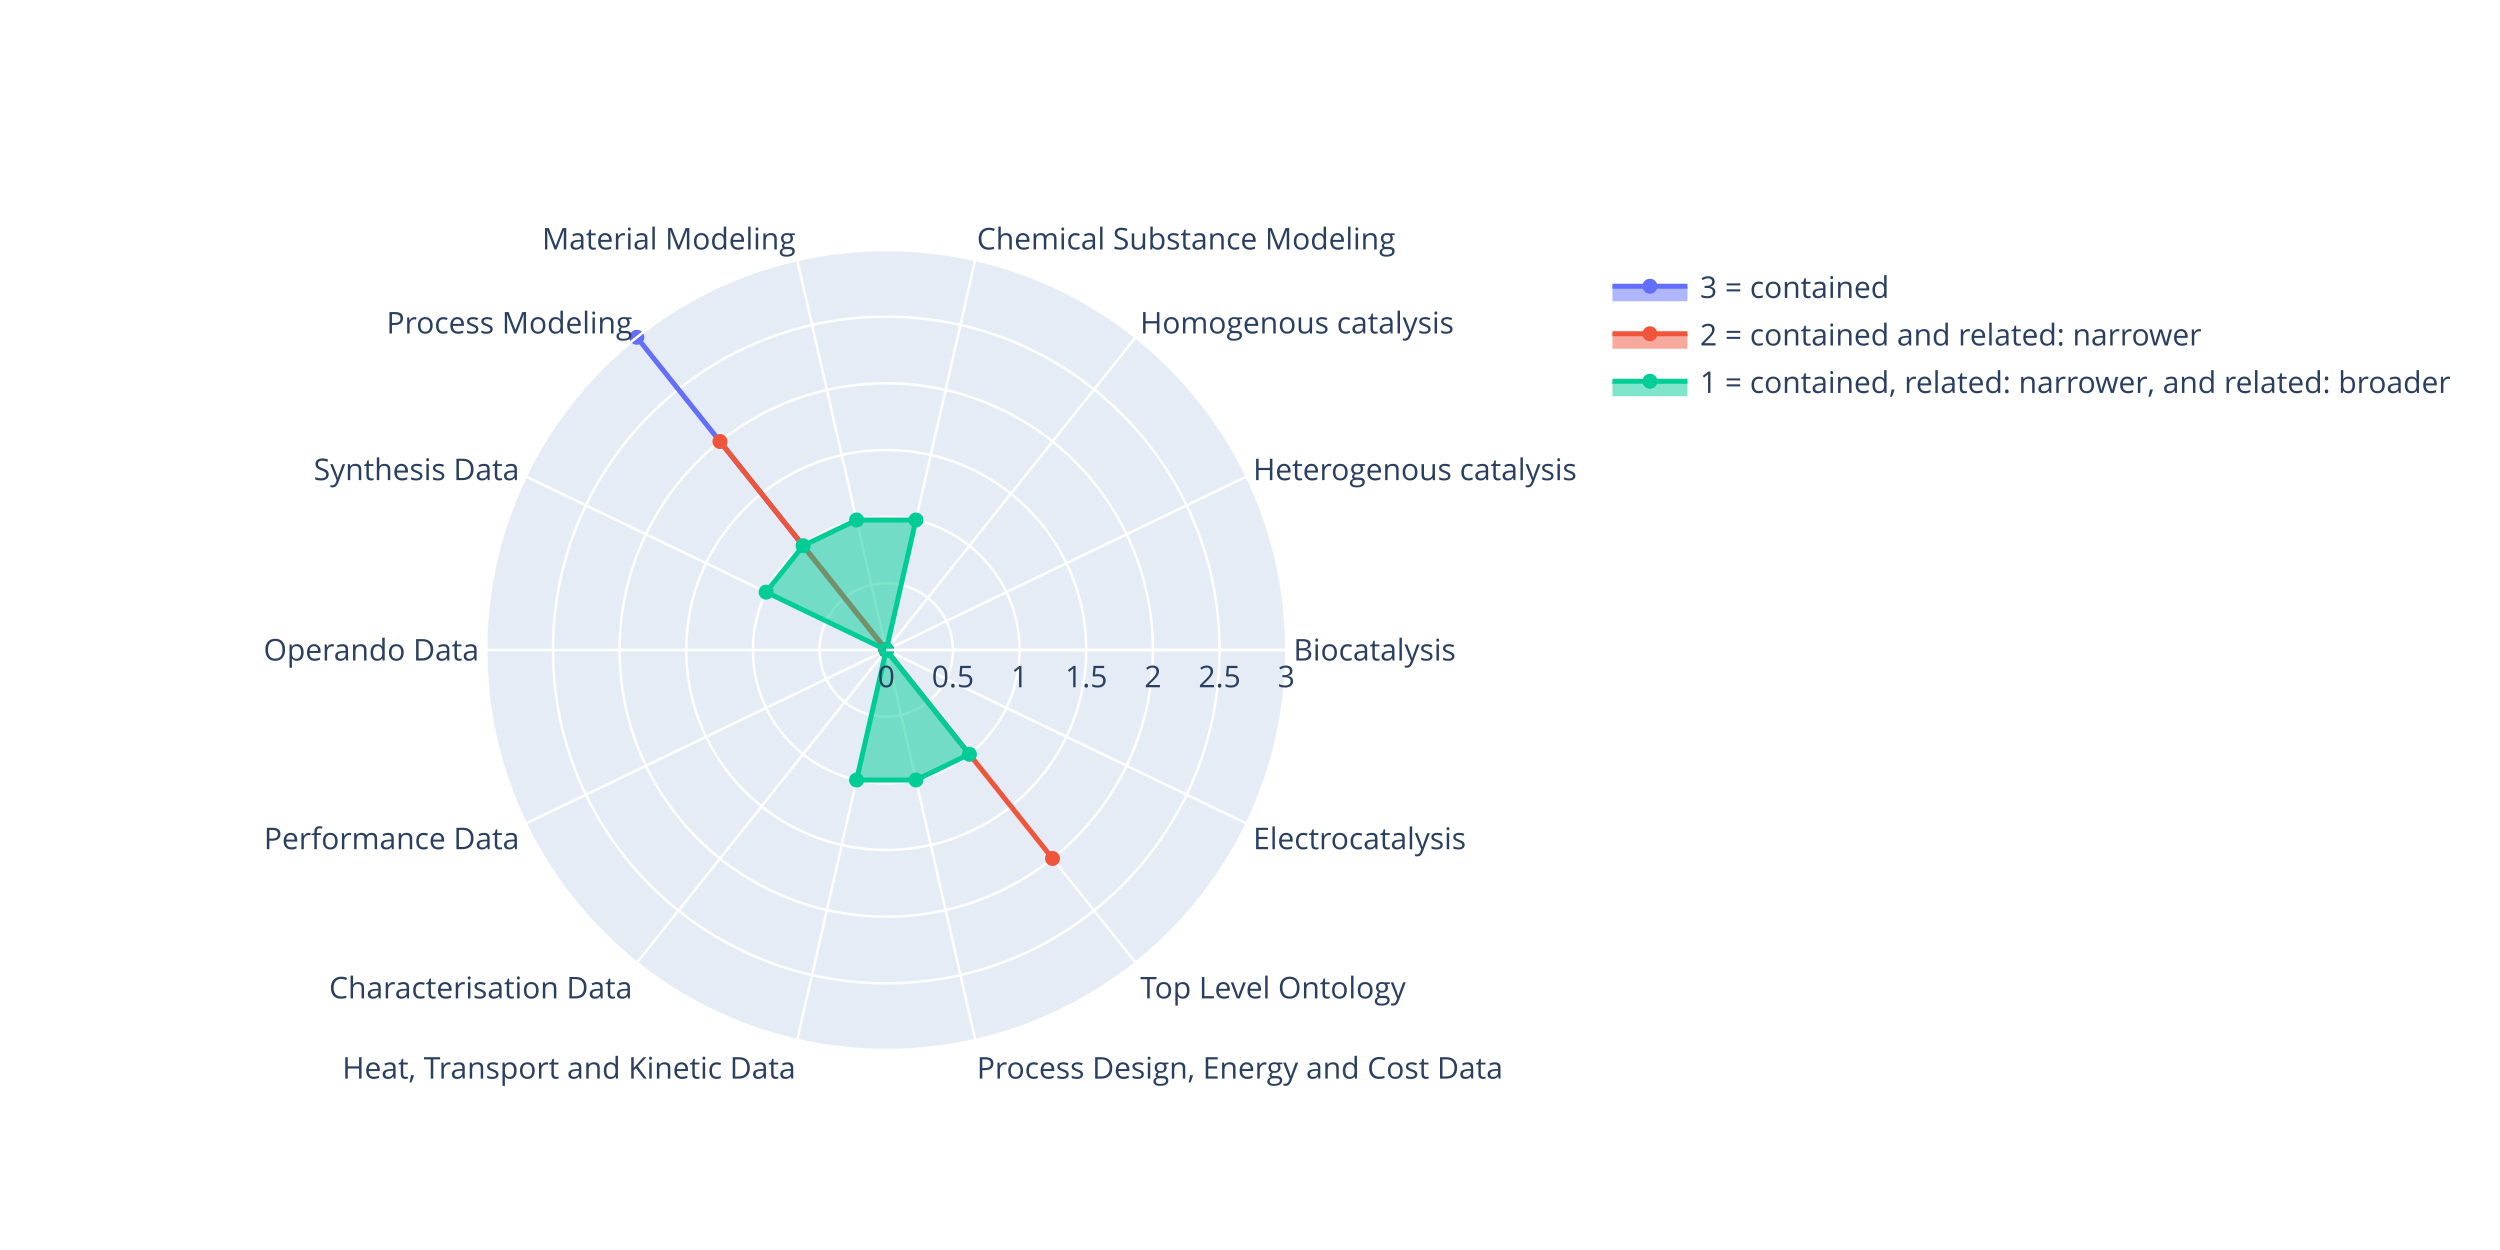
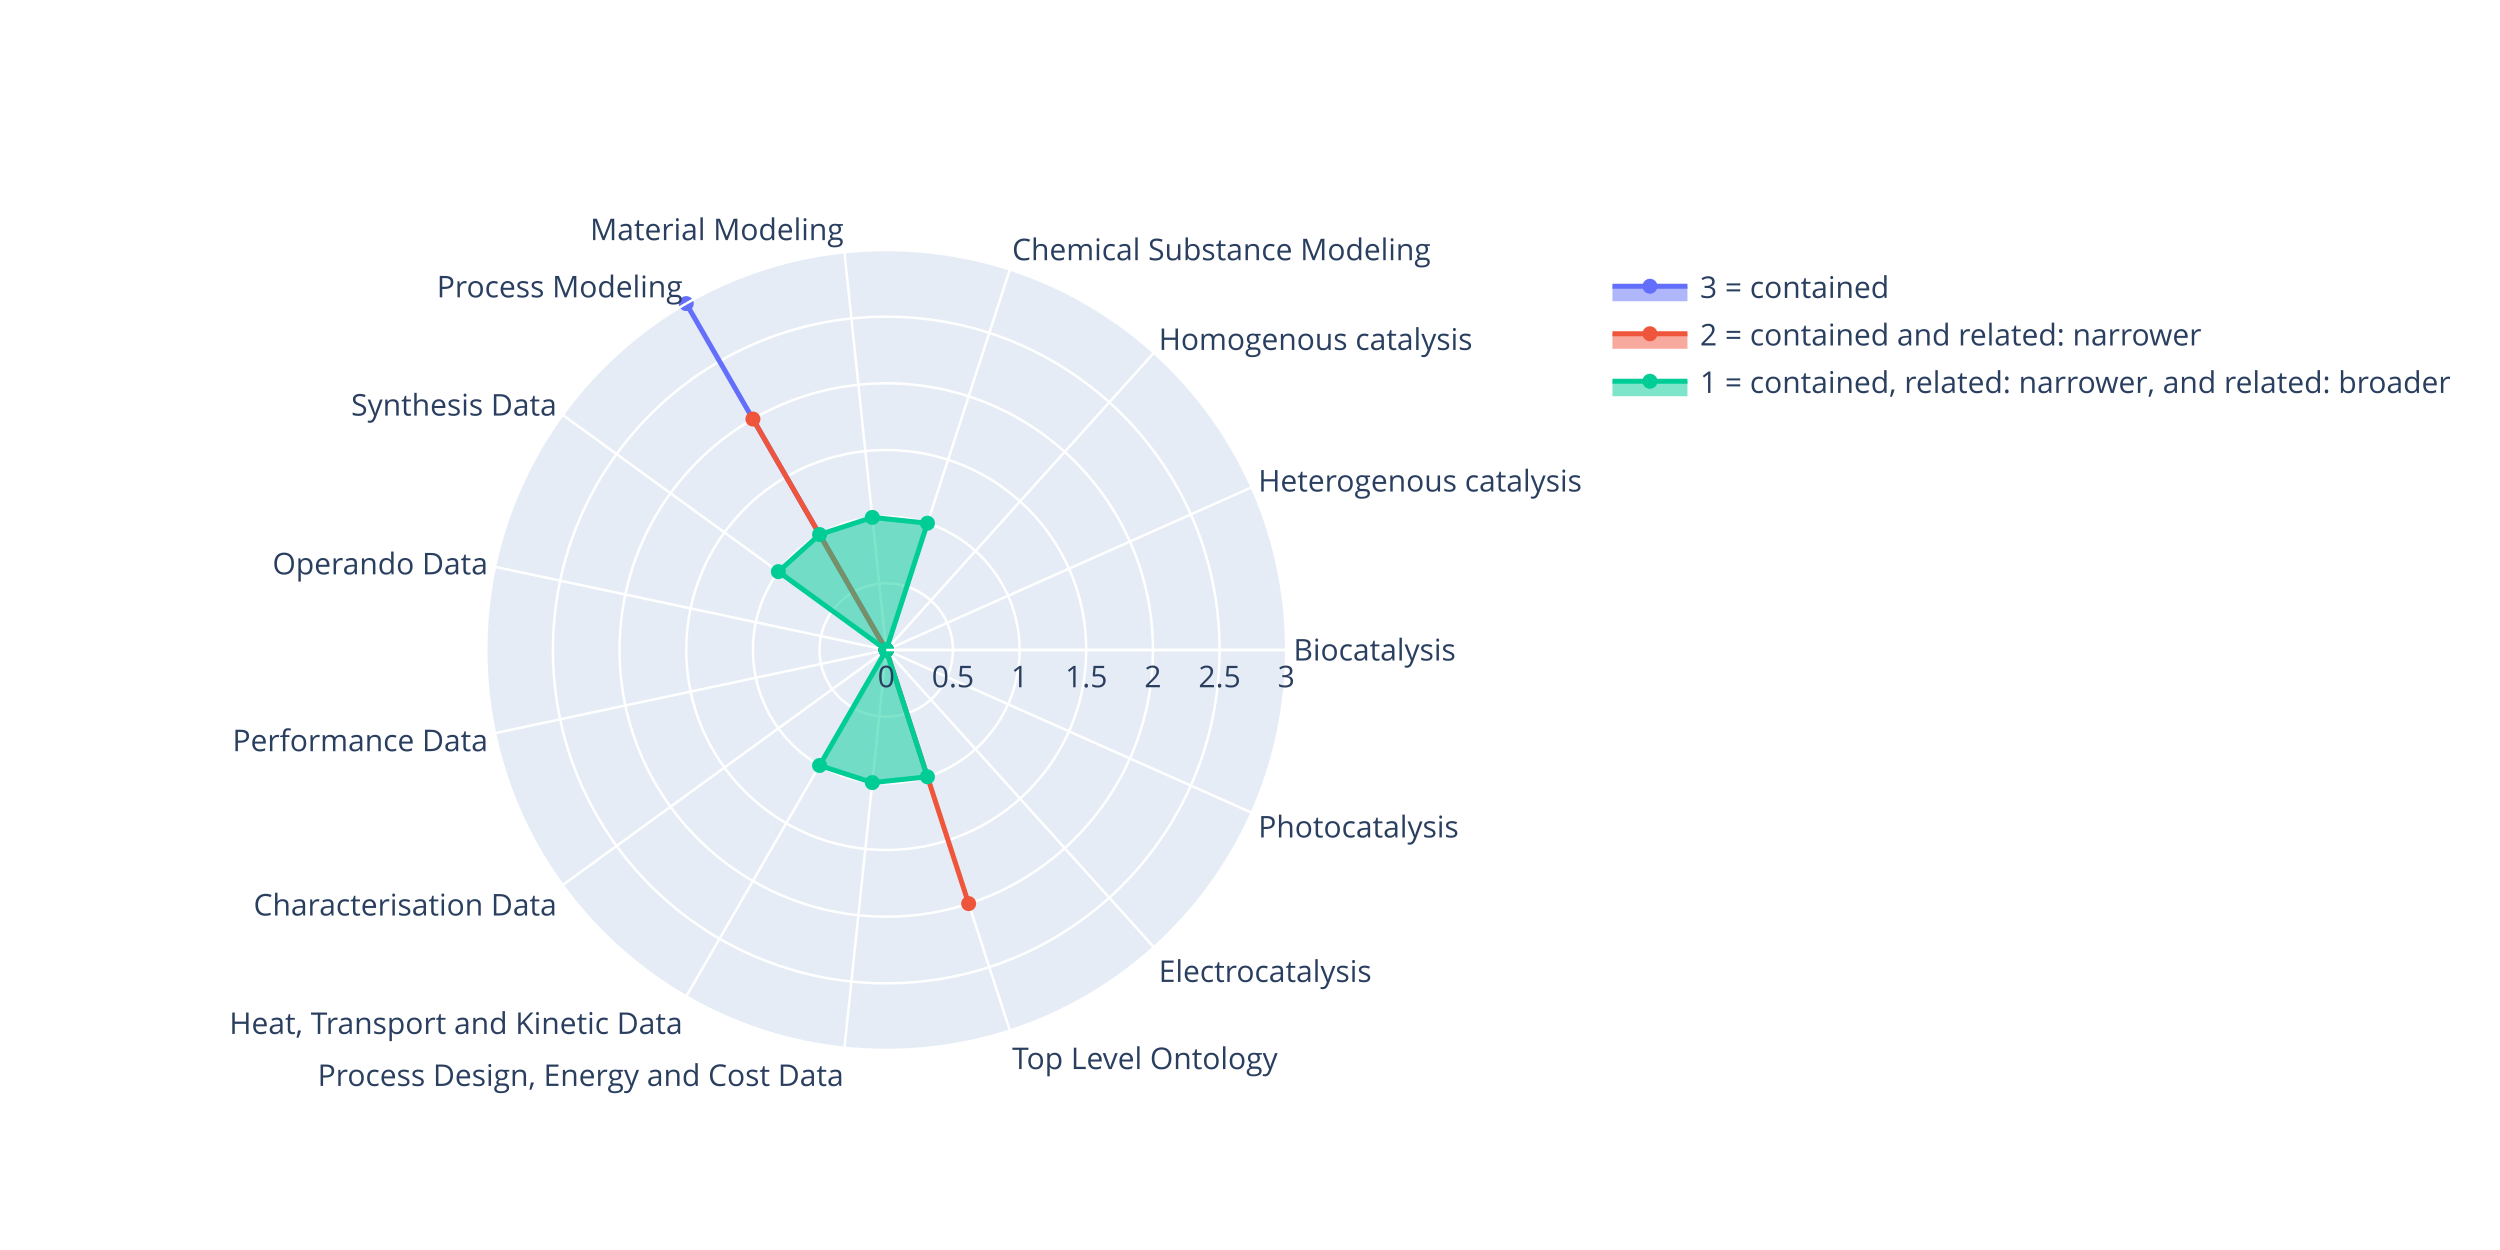
<svg xmlns="http://www.w3.org/2000/svg" class="main-svg" width="1000" height="500" style="" viewBox="0 0 1000 500">
  <rect x="0" y="0" width="1000" height="500" style="fill: rgb(255, 255, 255); fill-opacity: 1;" />
-   <defs id="defs-005665">
+   <defs id="defs-aee6b7">
    <g class="clips">
-       <clipPath id="clip005665polar-for-traces">
+       <clipPath id="clipaee6b7polar-for-traces">
        <path d="M160,0A160,160 0,1,0 -160,-1.9594348786357652e-14A160,160 0,1,0 160,3.9188697572715304e-14Z" transform="translate(160,160)" />
      </clipPath>
    </g>
    <g class="gradients" />
    <g class="patterns" />
  </defs>
  <g class="bglayer" />
  <g class="layer-below">
    <g class="imagelayer" />
    <g class="shapelayer" />
  </g>
  <g class="cartesianlayer" />
  <g class="polarlayer">
    <g class="polar">
      <g class="polarsublayer draglayer" />
      <g class="polarsublayer plotbg">
        <path d="M160,0A160,160 0,1,0 -160,-1.9594348786357652e-14A160,160 0,1,0 160,3.9188697572715304e-14Z" transform="translate(354.5,260)" style="fill: rgb(229, 236, 246); fill-opacity: 1;" />
      </g>
      <g class="polarsublayer backplot">
        <g class="maplayer" />
      </g>
      <g class="polarsublayer angular-grid" style="fill: none;">
        <path class="angularaxisgrid" d="M354.5,260L514.5,260" style="stroke: rgb(255, 255, 255); stroke-opacity: 1; stroke-width: 1px;" />
-         <path class="angularaxisgrid" d="M354.5,260L498.655,190.579" style="stroke: rgb(255, 255, 255); stroke-opacity: 1; stroke-width: 1px;" />
-         <path class="angularaxisgrid" d="M354.5,260L454.258,134.907" style="stroke: rgb(255, 255, 255); stroke-opacity: 1; stroke-width: 1px;" />
-         <path class="angularaxisgrid" d="M354.5,260L390.103,104.012" style="stroke: rgb(255, 255, 255); stroke-opacity: 1; stroke-width: 1px;" />
-         <path class="angularaxisgrid" d="M354.5,260L318.897,104.012" style="stroke: rgb(255, 255, 255); stroke-opacity: 1; stroke-width: 1px;" />
-         <path class="angularaxisgrid" d="M354.5,260L254.742,134.907" style="stroke: rgb(255, 255, 255); stroke-opacity: 1; stroke-width: 1px;" />
-         <path class="angularaxisgrid" d="M354.5,260L210.345,190.579" style="stroke: rgb(255, 255, 255); stroke-opacity: 1; stroke-width: 1px;" />
-         <path class="angularaxisgrid" d="M354.5,260L194.5,260" style="stroke: rgb(255, 255, 255); stroke-opacity: 1; stroke-width: 1px;" />
-         <path class="angularaxisgrid" d="M354.5,260L210.345,329.421" style="stroke: rgb(255, 255, 255); stroke-opacity: 1; stroke-width: 1px;" />
-         <path class="angularaxisgrid" d="M354.5,260L254.742,385.093" style="stroke: rgb(255, 255, 255); stroke-opacity: 1; stroke-width: 1px;" />
-         <path class="angularaxisgrid" d="M354.5,260L318.897,415.988" style="stroke: rgb(255, 255, 255); stroke-opacity: 1; stroke-width: 1px;" />
-         <path class="angularaxisgrid" d="M354.5,260L390.103,415.988" style="stroke: rgb(255, 255, 255); stroke-opacity: 1; stroke-width: 1px;" />
-         <path class="angularaxisgrid" d="M354.5,260L454.258,385.093" style="stroke: rgb(255, 255, 255); stroke-opacity: 1; stroke-width: 1px;" />
-         <path class="angularaxisgrid" d="M354.5,260L498.655,329.421" style="stroke: rgb(255, 255, 255); stroke-opacity: 1; stroke-width: 1px;" />
+         <path class="angularaxisgrid" d="M354.5,260L500.667,194.922" style="stroke: rgb(255, 255, 255); stroke-opacity: 1; stroke-width: 1px;" />
+         <path class="angularaxisgrid" d="M354.5,260L461.561,141.097" style="stroke: rgb(255, 255, 255); stroke-opacity: 1; stroke-width: 1px;" />
+         <path class="angularaxisgrid" d="M354.5,260L403.943,107.831" style="stroke: rgb(255, 255, 255); stroke-opacity: 1; stroke-width: 1px;" />
+         <path class="angularaxisgrid" d="M354.5,260L337.775,100.876" style="stroke: rgb(255, 255, 255); stroke-opacity: 1; stroke-width: 1px;" />
+         <path class="angularaxisgrid" d="M354.5,260L274.5,121.436" style="stroke: rgb(255, 255, 255); stroke-opacity: 1; stroke-width: 1px;" />
+         <path class="angularaxisgrid" d="M354.5,260L225.057,165.954" style="stroke: rgb(255, 255, 255); stroke-opacity: 1; stroke-width: 1px;" />
+         <path class="angularaxisgrid" d="M354.5,260L197.996,226.734" style="stroke: rgb(255, 255, 255); stroke-opacity: 1; stroke-width: 1px;" />
+         <path class="angularaxisgrid" d="M354.5,260L197.996,293.266" style="stroke: rgb(255, 255, 255); stroke-opacity: 1; stroke-width: 1px;" />
+         <path class="angularaxisgrid" d="M354.5,260L225.057,354.046" style="stroke: rgb(255, 255, 255); stroke-opacity: 1; stroke-width: 1px;" />
+         <path class="angularaxisgrid" d="M354.5,260L274.5,398.564" style="stroke: rgb(255, 255, 255); stroke-opacity: 1; stroke-width: 1px;" />
+         <path class="angularaxisgrid" d="M354.5,260L337.775,419.124" style="stroke: rgb(255, 255, 255); stroke-opacity: 1; stroke-width: 1px;" />
+         <path class="angularaxisgrid" d="M354.5,260L403.943,412.169" style="stroke: rgb(255, 255, 255); stroke-opacity: 1; stroke-width: 1px;" />
+         <path class="angularaxisgrid" d="M354.5,260L461.561,378.903" style="stroke: rgb(255, 255, 255); stroke-opacity: 1; stroke-width: 1px;" />
+         <path class="angularaxisgrid" d="M354.5,260L500.667,325.078" style="stroke: rgb(255, 255, 255); stroke-opacity: 1; stroke-width: 1px;" />
      </g>
      <g class="polarsublayer radial-grid" transform="translate(354.5,260)" style="fill: none;">
        <path class="xgrid" d="M26.67,0A26.67,26.67 0,1,0 -26.67,-3.2661330133259913e-15A26.67,26.67 0,1,0 26.67,6.532266026651983e-15Z" style="stroke: rgb(255, 255, 255); stroke-opacity: 1; stroke-width: 1px;" />
        <path class="xgrid" d="M53.33,0A53.33,53.33 0,1,0 -53.33,-6.531041379852834e-15A53.33,53.33 0,1,0 53.33,1.3062082759705669e-14Z" style="stroke: rgb(255, 255, 255); stroke-opacity: 1; stroke-width: 1px;" />
        <path class="xgrid" d="M80,0A80,80 0,1,0 -80,-9.797174393178826e-15A80,80 0,1,0 80,1.9594348786357652e-14Z" style="stroke: rgb(255, 255, 255); stroke-opacity: 1; stroke-width: 1px;" />
        <path class="xgrid" d="M106.67,0A106.67,106.67 0,1,0 -106.67,-1.3063307406504817e-14A106.67,106.67 0,1,0 106.67,2.6126614813009634e-14Z" style="stroke: rgb(255, 255, 255); stroke-opacity: 1; stroke-width: 1px;" />
        <path class="xgrid" d="M133.33,0A133.33,133.33 0,1,0 -133.33,-1.632821577303166e-14A133.33,133.33 0,1,0 133.33,3.265643154606332e-14Z" style="stroke: rgb(255, 255, 255); stroke-opacity: 1; stroke-width: 1px;" />
      </g>
      <g class="polarsublayer frontplot" transform="translate(194.5,100)">
        <g class="barlayer" />
        <g class="scatterlayer">
-           <g class="trace scatter tracebf5d4d" style="stroke-miterlimit: 2; opacity: 1;">
-             <g class="fills" clip-path="url(#clip005665polar-for-traces)">
+           <g class="trace scatter trace3684a4" style="stroke-miterlimit: 2; opacity: 1;">
+             <g class="fills" clip-path="url(#clipaee6b7polar-for-traces)">
              <g>
-                 <path class="js-fill" d="M160,160L160,160L160,160L160,160L160,160L60.24,34.91L160,160L160,160L160,160L160,160L160,160L160,160L160,160L160,160L160,160Z" style="fill: rgb(99, 110, 250); fill-opacity: 0.5; stroke-width: 0;" />
+                 <path class="js-fill" d="M160,160L160,160L160,160L160,160L160,160L80,21.44L160,160L160,160L160,160L160,160L160,160L160,160L160,160L160,160L160,160L160,160Z" style="fill: rgb(99, 110, 250); fill-opacity: 0.5; stroke-width: 0;" />
              </g>
            </g>
            <g class="errorbars" />
            <g class="lines">
-               <path class="js-line" d="M160,160L160,160L160,160L160,160L160,160L60.24,34.91L160,160L160,160L160,160L160,160L160,160L160,160L160,160L160,160L160,160" clip-path="url(#clip005665polar-for-traces)" style="vector-effect: non-scaling-stroke; fill: none; stroke: rgb(99, 110, 250); stroke-opacity: 1; stroke-width: 2px; opacity: 1;" />
+               <path class="js-line" d="M160,160L160,160L160,160L160,160L160,160L80,21.44L160,160L160,160L160,160L160,160L160,160L160,160L160,160L160,160L160,160L160,160" clip-path="url(#clipaee6b7polar-for-traces)" style="vector-effect: non-scaling-stroke; fill: none; stroke: rgb(99, 110, 250); stroke-opacity: 1; stroke-width: 2px; opacity: 1;" />
            </g>
            <g class="points">
              <path class="point" transform="translate(160,160)" d="M3,0A3,3 0 1,1 0,-3A3,3 0 0,1 3,0Z" style="opacity: 1; stroke-width: 0px; fill: rgb(99, 110, 250); fill-opacity: 1;" />
              <path class="point" transform="translate(160,160)" d="M3,0A3,3 0 1,1 0,-3A3,3 0 0,1 3,0Z" style="opacity: 1; stroke-width: 0px; fill: rgb(99, 110, 250); fill-opacity: 1;" />
              <path class="point" transform="translate(160,160)" d="M3,0A3,3 0 1,1 0,-3A3,3 0 0,1 3,0Z" style="opacity: 1; stroke-width: 0px; fill: rgb(99, 110, 250); fill-opacity: 1;" />
              <path class="point" transform="translate(160,160)" d="M3,0A3,3 0 1,1 0,-3A3,3 0 0,1 3,0Z" style="opacity: 1; stroke-width: 0px; fill: rgb(99, 110, 250); fill-opacity: 1;" />
              <path class="point" transform="translate(160,160)" d="M3,0A3,3 0 1,1 0,-3A3,3 0 0,1 3,0Z" style="opacity: 1; stroke-width: 0px; fill: rgb(99, 110, 250); fill-opacity: 1;" />
-               <path class="point" transform="translate(60.24,34.91)" d="M3,0A3,3 0 1,1 0,-3A3,3 0 0,1 3,0Z" style="opacity: 1; stroke-width: 0px; fill: rgb(99, 110, 250); fill-opacity: 1;" />
+               <path class="point" transform="translate(80,21.44)" d="M3,0A3,3 0 1,1 0,-3A3,3 0 0,1 3,0Z" style="opacity: 1; stroke-width: 0px; fill: rgb(99, 110, 250); fill-opacity: 1;" />
+               <path class="point" transform="translate(160,160)" d="M3,0A3,3 0 1,1 0,-3A3,3 0 0,1 3,0Z" style="opacity: 1; stroke-width: 0px; fill: rgb(99, 110, 250); fill-opacity: 1;" />
              <path class="point" transform="translate(160,160)" d="M3,0A3,3 0 1,1 0,-3A3,3 0 0,1 3,0Z" style="opacity: 1; stroke-width: 0px; fill: rgb(99, 110, 250); fill-opacity: 1;" />
              <path class="point" transform="translate(160,160)" d="M3,0A3,3 0 1,1 0,-3A3,3 0 0,1 3,0Z" style="opacity: 1; stroke-width: 0px; fill: rgb(99, 110, 250); fill-opacity: 1;" />
              <path class="point" transform="translate(160,160)" d="M3,0A3,3 0 1,1 0,-3A3,3 0 0,1 3,0Z" style="opacity: 1; stroke-width: 0px; fill: rgb(99, 110, 250); fill-opacity: 1;" />
              <path class="point" transform="translate(160,160)" d="M3,0A3,3 0 1,1 0,-3A3,3 0 0,1 3,0Z" style="opacity: 1; stroke-width: 0px; fill: rgb(99, 110, 250); fill-opacity: 1;" />
              <path class="point" transform="translate(160,160)" d="M3,0A3,3 0 1,1 0,-3A3,3 0 0,1 3,0Z" style="opacity: 1; stroke-width: 0px; fill: rgb(99, 110, 250); fill-opacity: 1;" />
              <path class="point" transform="translate(160,160)" d="M3,0A3,3 0 1,1 0,-3A3,3 0 0,1 3,0Z" style="opacity: 1; stroke-width: 0px; fill: rgb(99, 110, 250); fill-opacity: 1;" />
              <path class="point" transform="translate(160,160)" d="M3,0A3,3 0 1,1 0,-3A3,3 0 0,1 3,0Z" style="opacity: 1; stroke-width: 0px; fill: rgb(99, 110, 250); fill-opacity: 1;" />
              <path class="point" transform="translate(160,160)" d="M3,0A3,3 0 1,1 0,-3A3,3 0 0,1 3,0Z" style="opacity: 1; stroke-width: 0px; fill: rgb(99, 110, 250); fill-opacity: 1;" />
              <path class="point" transform="translate(160,160)" d="M3,0A3,3 0 1,1 0,-3A3,3 0 0,1 3,0Z" style="opacity: 1; stroke-width: 0px; fill: rgb(99, 110, 250); fill-opacity: 1;" />
            </g>
            <g class="text" />
          </g>
-           <g class="trace scatter tracec1953b" style="stroke-miterlimit: 2; opacity: 1;">
-             <g class="fills" clip-path="url(#clip005665polar-for-traces)">
+           <g class="trace scatter trace90fa2a" style="stroke-miterlimit: 2; opacity: 1;">
+             <g class="fills" clip-path="url(#clipaee6b7polar-for-traces)">
              <g>
-                 <path class="js-fill" d="M160,160L160,160L160,160L160,160L160,160L93.49,76.6L160,160L160,160L160,160L160,160L160,160L160,160L226.51,243.4L160,160L160,160Z" style="fill: rgb(239, 85, 59); fill-opacity: 0.5; stroke-width: 0;" />
+                 <path class="js-fill" d="M160,160L160,160L160,160L160,160L160,160L106.67,67.62L160,160L160,160L160,160L160,160L160,160L160,160L192.96,261.45L160,160L160,160L160,160Z" style="fill: rgb(239, 85, 59); fill-opacity: 0.5; stroke-width: 0;" />
              </g>
            </g>
            <g class="errorbars" />
            <g class="lines">
-               <path class="js-line" d="M160,160L160,160L160,160L160,160L160,160L93.49,76.6L160,160L160,160L160,160L160,160L160,160L160,160L226.51,243.4L160,160L160,160" clip-path="url(#clip005665polar-for-traces)" style="vector-effect: non-scaling-stroke; fill: none; stroke: rgb(239, 85, 59); stroke-opacity: 1; stroke-width: 2px; opacity: 1;" />
+               <path class="js-line" d="M160,160L160,160L160,160L160,160L160,160L106.67,67.62L160,160L160,160L160,160L160,160L160,160L160,160L192.96,261.45L160,160L160,160L160,160" clip-path="url(#clipaee6b7polar-for-traces)" style="vector-effect: non-scaling-stroke; fill: none; stroke: rgb(239, 85, 59); stroke-opacity: 1; stroke-width: 2px; opacity: 1;" />
            </g>
            <g class="points">
              <path class="point" transform="translate(160,160)" d="M3,0A3,3 0 1,1 0,-3A3,3 0 0,1 3,0Z" style="opacity: 1; stroke-width: 0px; fill: rgb(239, 85, 59); fill-opacity: 1;" />
              <path class="point" transform="translate(160,160)" d="M3,0A3,3 0 1,1 0,-3A3,3 0 0,1 3,0Z" style="opacity: 1; stroke-width: 0px; fill: rgb(239, 85, 59); fill-opacity: 1;" />
              <path class="point" transform="translate(160,160)" d="M3,0A3,3 0 1,1 0,-3A3,3 0 0,1 3,0Z" style="opacity: 1; stroke-width: 0px; fill: rgb(239, 85, 59); fill-opacity: 1;" />
              <path class="point" transform="translate(160,160)" d="M3,0A3,3 0 1,1 0,-3A3,3 0 0,1 3,0Z" style="opacity: 1; stroke-width: 0px; fill: rgb(239, 85, 59); fill-opacity: 1;" />
              <path class="point" transform="translate(160,160)" d="M3,0A3,3 0 1,1 0,-3A3,3 0 0,1 3,0Z" style="opacity: 1; stroke-width: 0px; fill: rgb(239, 85, 59); fill-opacity: 1;" />
-               <path class="point" transform="translate(93.49,76.6)" d="M3,0A3,3 0 1,1 0,-3A3,3 0 0,1 3,0Z" style="opacity: 1; stroke-width: 0px; fill: rgb(239, 85, 59); fill-opacity: 1;" />
-               <path class="point" transform="translate(160,160)" d="M3,0A3,3 0 1,1 0,-3A3,3 0 0,1 3,0Z" style="opacity: 1; stroke-width: 0px; fill: rgb(239, 85, 59); fill-opacity: 1;" />
-               <path class="point" transform="translate(160,160)" d="M3,0A3,3 0 1,1 0,-3A3,3 0 0,1 3,0Z" style="opacity: 1; stroke-width: 0px; fill: rgb(239, 85, 59); fill-opacity: 1;" />
-               <path class="point" transform="translate(160,160)" d="M3,0A3,3 0 1,1 0,-3A3,3 0 0,1 3,0Z" style="opacity: 1; stroke-width: 0px; fill: rgb(239, 85, 59); fill-opacity: 1;" />
-               <path class="point" transform="translate(160,160)" d="M3,0A3,3 0 1,1 0,-3A3,3 0 0,1 3,0Z" style="opacity: 1; stroke-width: 0px; fill: rgb(239, 85, 59); fill-opacity: 1;" />
-               <path class="point" transform="translate(160,160)" d="M3,0A3,3 0 1,1 0,-3A3,3 0 0,1 3,0Z" style="opacity: 1; stroke-width: 0px; fill: rgb(239, 85, 59); fill-opacity: 1;" />
-               <path class="point" transform="translate(160,160)" d="M3,0A3,3 0 1,1 0,-3A3,3 0 0,1 3,0Z" style="opacity: 1; stroke-width: 0px; fill: rgb(239, 85, 59); fill-opacity: 1;" />
-               <path class="point" transform="translate(226.51,243.4)" d="M3,0A3,3 0 1,1 0,-3A3,3 0 0,1 3,0Z" style="opacity: 1; stroke-width: 0px; fill: rgb(239, 85, 59); fill-opacity: 1;" />
+               <path class="point" transform="translate(106.67,67.62)" d="M3,0A3,3 0 1,1 0,-3A3,3 0 0,1 3,0Z" style="opacity: 1; stroke-width: 0px; fill: rgb(239, 85, 59); fill-opacity: 1;" />
+               <path class="point" transform="translate(160,160)" d="M3,0A3,3 0 1,1 0,-3A3,3 0 0,1 3,0Z" style="opacity: 1; stroke-width: 0px; fill: rgb(239, 85, 59); fill-opacity: 1;" />
+               <path class="point" transform="translate(160,160)" d="M3,0A3,3 0 1,1 0,-3A3,3 0 0,1 3,0Z" style="opacity: 1; stroke-width: 0px; fill: rgb(239, 85, 59); fill-opacity: 1;" />
+               <path class="point" transform="translate(160,160)" d="M3,0A3,3 0 1,1 0,-3A3,3 0 0,1 3,0Z" style="opacity: 1; stroke-width: 0px; fill: rgb(239, 85, 59); fill-opacity: 1;" />
+               <path class="point" transform="translate(160,160)" d="M3,0A3,3 0 1,1 0,-3A3,3 0 0,1 3,0Z" style="opacity: 1; stroke-width: 0px; fill: rgb(239, 85, 59); fill-opacity: 1;" />
+               <path class="point" transform="translate(160,160)" d="M3,0A3,3 0 1,1 0,-3A3,3 0 0,1 3,0Z" style="opacity: 1; stroke-width: 0px; fill: rgb(239, 85, 59); fill-opacity: 1;" />
+               <path class="point" transform="translate(160,160)" d="M3,0A3,3 0 1,1 0,-3A3,3 0 0,1 3,0Z" style="opacity: 1; stroke-width: 0px; fill: rgb(239, 85, 59); fill-opacity: 1;" />
+               <path class="point" transform="translate(192.96,261.45)" d="M3,0A3,3 0 1,1 0,-3A3,3 0 0,1 3,0Z" style="opacity: 1; stroke-width: 0px; fill: rgb(239, 85, 59); fill-opacity: 1;" />
+               <path class="point" transform="translate(160,160)" d="M3,0A3,3 0 1,1 0,-3A3,3 0 0,1 3,0Z" style="opacity: 1; stroke-width: 0px; fill: rgb(239, 85, 59); fill-opacity: 1;" />
              <path class="point" transform="translate(160,160)" d="M3,0A3,3 0 1,1 0,-3A3,3 0 0,1 3,0Z" style="opacity: 1; stroke-width: 0px; fill: rgb(239, 85, 59); fill-opacity: 1;" />
              <path class="point" transform="translate(160,160)" d="M3,0A3,3 0 1,1 0,-3A3,3 0 0,1 3,0Z" style="opacity: 1; stroke-width: 0px; fill: rgb(239, 85, 59); fill-opacity: 1;" />
            </g>
            <g class="text" />
          </g>
-           <g class="trace scatter trace5071e9" style="stroke-miterlimit: 2; opacity: 1;">
-             <g class="fills" clip-path="url(#clip005665polar-for-traces)">
+           <g class="trace scatter trace3e39fa" style="stroke-miterlimit: 2; opacity: 1;">
+             <g class="fills" clip-path="url(#clipaee6b7polar-for-traces)">
              <g>
-                 <path class="js-fill" d="M160,160L160,160L160,160L171.87,108L148.13,108L126.75,118.3L111.95,136.86L160,160L160,160L160,160L148.13,212L171.87,212L193.25,201.7L160,160L160,160Z" style="fill: rgb(0, 204, 150); fill-opacity: 0.5; stroke-width: 0;" />
+                 <path class="js-fill" d="M160,160L160,160L160,160L176.48,109.28L154.43,106.96L133.33,113.81L116.85,128.65L160,160L160,160L160,160L133.33,206.19L154.43,213.04L176.48,210.72L160,160L160,160L160,160Z" style="fill: rgb(0, 204, 150); fill-opacity: 0.5; stroke-width: 0;" />
              </g>
            </g>
            <g class="errorbars" />
            <g class="lines">
-               <path class="js-line" d="M160,160L160,160L160,160L171.87,108L148.13,108L126.75,118.3L111.95,136.86L160,160L160,160L160,160L148.13,212L171.87,212L193.25,201.7L160,160L160,160" clip-path="url(#clip005665polar-for-traces)" style="vector-effect: non-scaling-stroke; fill: none; stroke: rgb(0, 204, 150); stroke-opacity: 1; stroke-width: 2px; opacity: 1;" />
+               <path class="js-line" d="M160,160L160,160L160,160L176.48,109.28L154.43,106.96L133.33,113.81L116.85,128.65L160,160L160,160L160,160L133.33,206.19L154.43,213.04L176.48,210.72L160,160L160,160L160,160" clip-path="url(#clipaee6b7polar-for-traces)" style="vector-effect: non-scaling-stroke; fill: none; stroke: rgb(0, 204, 150); stroke-opacity: 1; stroke-width: 2px; opacity: 1;" />
            </g>
            <g class="points">
              <path class="point" transform="translate(160,160)" d="M3,0A3,3 0 1,1 0,-3A3,3 0 0,1 3,0Z" style="opacity: 1; stroke-width: 0px; fill: rgb(0, 204, 150); fill-opacity: 1;" />
              <path class="point" transform="translate(160,160)" d="M3,0A3,3 0 1,1 0,-3A3,3 0 0,1 3,0Z" style="opacity: 1; stroke-width: 0px; fill: rgb(0, 204, 150); fill-opacity: 1;" />
              <path class="point" transform="translate(160,160)" d="M3,0A3,3 0 1,1 0,-3A3,3 0 0,1 3,0Z" style="opacity: 1; stroke-width: 0px; fill: rgb(0, 204, 150); fill-opacity: 1;" />
-               <path class="point" transform="translate(171.87,108)" d="M3,0A3,3 0 1,1 0,-3A3,3 0 0,1 3,0Z" style="opacity: 1; stroke-width: 0px; fill: rgb(0, 204, 150); fill-opacity: 1;" />
-               <path class="point" transform="translate(148.13,108)" d="M3,0A3,3 0 1,1 0,-3A3,3 0 0,1 3,0Z" style="opacity: 1; stroke-width: 0px; fill: rgb(0, 204, 150); fill-opacity: 1;" />
-               <path class="point" transform="translate(126.75,118.3)" d="M3,0A3,3 0 1,1 0,-3A3,3 0 0,1 3,0Z" style="opacity: 1; stroke-width: 0px; fill: rgb(0, 204, 150); fill-opacity: 1;" />
-               <path class="point" transform="translate(111.95,136.86)" d="M3,0A3,3 0 1,1 0,-3A3,3 0 0,1 3,0Z" style="opacity: 1; stroke-width: 0px; fill: rgb(0, 204, 150); fill-opacity: 1;" />
-               <path class="point" transform="translate(160,160)" d="M3,0A3,3 0 1,1 0,-3A3,3 0 0,1 3,0Z" style="opacity: 1; stroke-width: 0px; fill: rgb(0, 204, 150); fill-opacity: 1;" />
-               <path class="point" transform="translate(160,160)" d="M3,0A3,3 0 1,1 0,-3A3,3 0 0,1 3,0Z" style="opacity: 1; stroke-width: 0px; fill: rgb(0, 204, 150); fill-opacity: 1;" />
-               <path class="point" transform="translate(160,160)" d="M3,0A3,3 0 1,1 0,-3A3,3 0 0,1 3,0Z" style="opacity: 1; stroke-width: 0px; fill: rgb(0, 204, 150); fill-opacity: 1;" />
-               <path class="point" transform="translate(148.13,212)" d="M3,0A3,3 0 1,1 0,-3A3,3 0 0,1 3,0Z" style="opacity: 1; stroke-width: 0px; fill: rgb(0, 204, 150); fill-opacity: 1;" />
-               <path class="point" transform="translate(171.87,212)" d="M3,0A3,3 0 1,1 0,-3A3,3 0 0,1 3,0Z" style="opacity: 1; stroke-width: 0px; fill: rgb(0, 204, 150); fill-opacity: 1;" />
-               <path class="point" transform="translate(193.25,201.7)" d="M3,0A3,3 0 1,1 0,-3A3,3 0 0,1 3,0Z" style="opacity: 1; stroke-width: 0px; fill: rgb(0, 204, 150); fill-opacity: 1;" />
+               <path class="point" transform="translate(176.48,109.28)" d="M3,0A3,3 0 1,1 0,-3A3,3 0 0,1 3,0Z" style="opacity: 1; stroke-width: 0px; fill: rgb(0, 204, 150); fill-opacity: 1;" />
+               <path class="point" transform="translate(154.43,106.96)" d="M3,0A3,3 0 1,1 0,-3A3,3 0 0,1 3,0Z" style="opacity: 1; stroke-width: 0px; fill: rgb(0, 204, 150); fill-opacity: 1;" />
+               <path class="point" transform="translate(133.33,113.81)" d="M3,0A3,3 0 1,1 0,-3A3,3 0 0,1 3,0Z" style="opacity: 1; stroke-width: 0px; fill: rgb(0, 204, 150); fill-opacity: 1;" />
+               <path class="point" transform="translate(116.85,128.65)" d="M3,0A3,3 0 1,1 0,-3A3,3 0 0,1 3,0Z" style="opacity: 1; stroke-width: 0px; fill: rgb(0, 204, 150); fill-opacity: 1;" />
+               <path class="point" transform="translate(160,160)" d="M3,0A3,3 0 1,1 0,-3A3,3 0 0,1 3,0Z" style="opacity: 1; stroke-width: 0px; fill: rgb(0, 204, 150); fill-opacity: 1;" />
+               <path class="point" transform="translate(160,160)" d="M3,0A3,3 0 1,1 0,-3A3,3 0 0,1 3,0Z" style="opacity: 1; stroke-width: 0px; fill: rgb(0, 204, 150); fill-opacity: 1;" />
+               <path class="point" transform="translate(160,160)" d="M3,0A3,3 0 1,1 0,-3A3,3 0 0,1 3,0Z" style="opacity: 1; stroke-width: 0px; fill: rgb(0, 204, 150); fill-opacity: 1;" />
+               <path class="point" transform="translate(133.33,206.19)" d="M3,0A3,3 0 1,1 0,-3A3,3 0 0,1 3,0Z" style="opacity: 1; stroke-width: 0px; fill: rgb(0, 204, 150); fill-opacity: 1;" />
+               <path class="point" transform="translate(154.43,213.04)" d="M3,0A3,3 0 1,1 0,-3A3,3 0 0,1 3,0Z" style="opacity: 1; stroke-width: 0px; fill: rgb(0, 204, 150); fill-opacity: 1;" />
+               <path class="point" transform="translate(176.48,210.72)" d="M3,0A3,3 0 1,1 0,-3A3,3 0 0,1 3,0Z" style="opacity: 1; stroke-width: 0px; fill: rgb(0, 204, 150); fill-opacity: 1;" />
+               <path class="point" transform="translate(160,160)" d="M3,0A3,3 0 1,1 0,-3A3,3 0 0,1 3,0Z" style="opacity: 1; stroke-width: 0px; fill: rgb(0, 204, 150); fill-opacity: 1;" />
              <path class="point" transform="translate(160,160)" d="M3,0A3,3 0 1,1 0,-3A3,3 0 0,1 3,0Z" style="opacity: 1; stroke-width: 0px; fill: rgb(0, 204, 150); fill-opacity: 1;" />
              <path class="point" transform="translate(160,160)" d="M3,0A3,3 0 1,1 0,-3A3,3 0 0,1 3,0Z" style="opacity: 1; stroke-width: 0px; fill: rgb(0, 204, 150); fill-opacity: 1;" />
            </g>
            <g class="text" />
          </g>
        </g>
      </g>
      <g class="polarsublayer angular-line">
        <path d="M160,0A160,160 0,1,0 -160,-1.9594348786357652e-14A160,160 0,1,0 160,3.9188697572715304e-14Z" transform="translate(354.5,260)" stroke-width="1" style="fill: none; stroke: rgb(255, 255, 255); stroke-opacity: 1;" />
      </g>
      <g class="polarsublayer radial-line">
        <line x1="0" y1="0" x2="160" y2="0" transform="translate(354.5,260)" stroke-width="1" style="fill: none; stroke: rgb(255, 255, 255); stroke-opacity: 1;" />
      </g>
      <g class="polarsublayer angular-axis">
        <g class="angularaxistick">
          <text text-anchor="start" x="2.9" y="4.2" transform="translate(514.5,260)" style="font-family: 'Open Sans', verdana, arial, sans-serif; font-size: 12px; fill: rgb(42, 63, 95); fill-opacity: 1; white-space: pre; opacity: 1;">Biocatalysis</text>
        </g>
        <g class="angularaxistick">
-           <text text-anchor="start" x="2.613" y="1.484" transform="translate(498.655,190.5786)" style="font-family: 'Open Sans', verdana, arial, sans-serif; font-size: 12px; fill: rgb(42, 63, 95); fill-opacity: 1; white-space: pre; opacity: 1;">Heterogenous catalysis</text>
-         </g>
-         <g class="angularaxistick">
-           <text text-anchor="start" x="1.808" y="-1.525" transform="translate(454.2584,134.907)" style="font-family: 'Open Sans', verdana, arial, sans-serif; font-size: 12px; fill: rgb(42, 63, 95); fill-opacity: 1; white-space: pre; opacity: 1;">Homogenous catalysis</text>
-         </g>
-         <g class="angularaxistick">
-           <text text-anchor="start" x="0.645" y="-4.233" transform="translate(390.1033,104.0115)" style="font-family: 'Open Sans', verdana, arial, sans-serif; font-size: 12px; fill: rgb(42, 63, 95); fill-opacity: 1; white-space: pre; opacity: 1;">Chemical Substance Modeling</text>
-         </g>
-         <g class="angularaxistick">
-           <text text-anchor="end" x="-0.645" y="-4.233" transform="translate(318.8967,104.0115)" style="font-family: 'Open Sans', verdana, arial, sans-serif; font-size: 12px; fill: rgb(42, 63, 95); fill-opacity: 1; white-space: pre; opacity: 1;">Material Modeling</text>
-         </g>
-         <g class="angularaxistick">
-           <text text-anchor="end" x="-1.808" y="-1.525" transform="translate(254.7416,134.907)" style="font-family: 'Open Sans', verdana, arial, sans-serif; font-size: 12px; fill: rgb(42, 63, 95); fill-opacity: 1; white-space: pre; opacity: 1;">Process Modeling</text>
-         </g>
-         <g class="angularaxistick">
-           <text text-anchor="end" x="-2.613" y="1.484" transform="translate(210.345,190.5786)" style="font-family: 'Open Sans', verdana, arial, sans-serif; font-size: 12px; fill: rgb(42, 63, 95); fill-opacity: 1; white-space: pre; opacity: 1;">Synthesis Data</text>
-         </g>
-         <g class="angularaxistick">
-           <text text-anchor="end" x="-2.9" y="4.2" transform="translate(194.5,260)" style="font-family: 'Open Sans', verdana, arial, sans-serif; font-size: 12px; fill: rgb(42, 63, 95); fill-opacity: 1; white-space: pre; opacity: 1;">Operando Data</text>
-         </g>
-         <g class="angularaxistick">
-           <text text-anchor="end" x="-2.613" y="10.249" transform="translate(210.345,329.4214)" style="font-family: 'Open Sans', verdana, arial, sans-serif; font-size: 12px; fill: rgb(42, 63, 95); fill-opacity: 1; white-space: pre; opacity: 1;">Performance Data</text>
-         </g>
-         <g class="angularaxistick">
-           <text text-anchor="end" x="-1.808" y="14.268" transform="translate(254.7416,385.093)" style="font-family: 'Open Sans', verdana, arial, sans-serif; font-size: 12px; fill: rgb(42, 63, 95); fill-opacity: 1; white-space: pre; opacity: 1;">Characterisation Data</text>
-         </g>
-         <g class="angularaxistick">
-           <text text-anchor="end" x="-0.645" y="15.461" transform="translate(318.8967,415.9885)" style="font-family: 'Open Sans', verdana, arial, sans-serif; font-size: 12px; fill: rgb(42, 63, 95); fill-opacity: 1; white-space: pre; opacity: 1;">Heat, Transport and Kinetic Data</text>
-         </g>
-         <g class="angularaxistick">
-           <text text-anchor="start" x="0.645" y="15.461" transform="translate(390.1033,415.9885)" style="font-family: 'Open Sans', verdana, arial, sans-serif; font-size: 12px; fill: rgb(42, 63, 95); fill-opacity: 1; white-space: pre; opacity: 1;">Process Design, Energy and Cost Data</text>
-         </g>
-         <g class="angularaxistick">
-           <text text-anchor="start" x="1.808" y="14.268" transform="translate(454.2584,385.093)" style="font-family: 'Open Sans', verdana, arial, sans-serif; font-size: 12px; fill: rgb(42, 63, 95); fill-opacity: 1; white-space: pre; opacity: 1;">Top Level Ontology</text>
-         </g>
-         <g class="angularaxistick">
-           <text text-anchor="start" x="2.613" y="10.249" transform="translate(498.655,329.4214)" style="font-family: 'Open Sans', verdana, arial, sans-serif; font-size: 12px; fill: rgb(42, 63, 95); fill-opacity: 1; white-space: pre; opacity: 1;">Electrocatalysis</text>
+           <text text-anchor="start" x="2.649" y="1.681" transform="translate(500.6673,194.9221)" style="font-family: 'Open Sans', verdana, arial, sans-serif; font-size: 12px; fill: rgb(42, 63, 95); fill-opacity: 1; white-space: pre; opacity: 1;">Heterogenous catalysis</text>
+         </g>
+         <g class="angularaxistick">
+           <text text-anchor="start" x="1.94" y="-1.128" transform="translate(461.5609,141.0968)" style="font-family: 'Open Sans', verdana, arial, sans-serif; font-size: 12px; fill: rgb(42, 63, 95); fill-opacity: 1; white-space: pre; opacity: 1;">Homogenous catalysis</text>
+         </g>
+         <g class="angularaxistick">
+           <text text-anchor="start" x="0.896" y="-3.743" transform="translate(403.9427,107.831)" style="font-family: 'Open Sans', verdana, arial, sans-serif; font-size: 12px; fill: rgb(42, 63, 95); fill-opacity: 1; white-space: pre; opacity: 1;">Chemical Substance Modeling</text>
+         </g>
+         <g class="angularaxistick">
+           <text text-anchor="end" x="-0.303" y="-4.832" transform="translate(337.7754,100.8765)" style="font-family: 'Open Sans', verdana, arial, sans-serif; font-size: 12px; fill: rgb(42, 63, 95); fill-opacity: 1; white-space: pre; opacity: 1;">Material Modeling</text>
+         </g>
+         <g class="angularaxistick">
+           <text text-anchor="end" x="-1.45" y="-2.49" transform="translate(274.5,121.4359)" style="font-family: 'Open Sans', verdana, arial, sans-serif; font-size: 12px; fill: rgb(42, 63, 95); fill-opacity: 1; white-space: pre; opacity: 1;">Process Modeling</text>
+         </g>
+         <g class="angularaxistick">
+           <text text-anchor="end" x="-2.346" y="0.283" transform="translate(225.0573,165.9544)" style="font-family: 'Open Sans', verdana, arial, sans-serif; font-size: 12px; fill: rgb(42, 63, 95); fill-opacity: 1; white-space: pre; opacity: 1;">Synthesis Data</text>
+         </g>
+         <g class="angularaxistick">
+           <text text-anchor="end" x="-2.837" y="3.006" transform="translate(197.9964,226.7341)" style="font-family: 'Open Sans', verdana, arial, sans-serif; font-size: 12px; fill: rgb(42, 63, 95); fill-opacity: 1; white-space: pre; opacity: 1;">Operando Data</text>
+         </g>
+         <g class="angularaxistick">
+           <text text-anchor="end" x="-2.837" y="7.206" transform="translate(197.9964,293.2659)" style="font-family: 'Open Sans', verdana, arial, sans-serif; font-size: 12px; fill: rgb(42, 63, 95); fill-opacity: 1; white-space: pre; opacity: 1;">Performance Data</text>
+         </g>
+         <g class="angularaxistick">
+           <text text-anchor="end" x="-2.346" y="12.156" transform="translate(225.0573,354.0456)" style="font-family: 'Open Sans', verdana, arial, sans-serif; font-size: 12px; fill: rgb(42, 63, 95); fill-opacity: 1; white-space: pre; opacity: 1;">Characterisation Data</text>
+         </g>
+         <g class="angularaxistick">
+           <text text-anchor="end" x="-1.45" y="15.004" transform="translate(274.5,398.5641)" style="font-family: 'Open Sans', verdana, arial, sans-serif; font-size: 12px; fill: rgb(42, 63, 95); fill-opacity: 1; white-space: pre; opacity: 1;">Heat, Transport and Kinetic Data</text>
+         </g>
+         <g class="angularaxistick">
+           <text text-anchor="end" x="-0.303" y="15.257" transform="translate(337.7754,419.1235)" style="font-family: 'Open Sans', verdana, arial, sans-serif; font-size: 12px; fill: rgb(42, 63, 95); fill-opacity: 1; white-space: pre; opacity: 1;">Process Design, Energy and Cost Data</text>
+         </g>
+         <g class="angularaxistick">
+           <text text-anchor="start" x="0.896" y="15.469" transform="translate(403.9427,412.169)" style="font-family: 'Open Sans', verdana, arial, sans-serif; font-size: 12px; fill: rgb(42, 63, 95); fill-opacity: 1; white-space: pre; opacity: 1;">Top Level Ontology</text>
+         </g>
+         <g class="angularaxistick">
+           <text text-anchor="start" x="1.94" y="13.883" transform="translate(461.5609,378.9032)" style="font-family: 'Open Sans', verdana, arial, sans-serif; font-size: 12px; fill: rgb(42, 63, 95); fill-opacity: 1; white-space: pre; opacity: 1;">Electrocatalysis</text>
+         </g>
+         <g class="angularaxistick">
+           <text text-anchor="start" x="2.649" y="9.897" transform="translate(500.6673,325.0779)" style="font-family: 'Open Sans', verdana, arial, sans-serif; font-size: 12px; fill: rgb(42, 63, 95); fill-opacity: 1; white-space: pre; opacity: 1;">Photocatalysis</text>
        </g>
      </g>
      <g class="polarsublayer radial-axis" transform="translate(354.5,260)">
        <g class="xtick">
          <text text-anchor="middle" x="0" y="14.9" transform="" style="font-family: 'Open Sans', verdana, arial, sans-serif; font-size: 12px; fill: rgb(42, 63, 95); fill-opacity: 1; white-space: pre; opacity: 1;">0</text>
        </g>
        <g class="xtick">
          <text text-anchor="middle" x="0" y="14.9" transform="translate(26.67,0)" style="font-family: 'Open Sans', verdana, arial, sans-serif; font-size: 12px; fill: rgb(42, 63, 95); fill-opacity: 1; white-space: pre; opacity: 1;">0.5</text>
        </g>
        <g class="xtick">
          <text text-anchor="middle" x="0" y="14.9" transform="translate(53.33,0)" style="font-family: 'Open Sans', verdana, arial, sans-serif; font-size: 12px; fill: rgb(42, 63, 95); fill-opacity: 1; white-space: pre; opacity: 1;">1</text>
        </g>
        <g class="xtick">
          <text text-anchor="middle" x="0" y="14.9" transform="translate(80,0)" style="font-family: 'Open Sans', verdana, arial, sans-serif; font-size: 12px; fill: rgb(42, 63, 95); fill-opacity: 1; white-space: pre; opacity: 1;">1.5</text>
        </g>
        <g class="xtick">
          <text text-anchor="middle" x="0" y="14.9" transform="translate(106.67,0)" style="font-family: 'Open Sans', verdana, arial, sans-serif; font-size: 12px; fill: rgb(42, 63, 95); fill-opacity: 1; white-space: pre; opacity: 1;">2</text>
        </g>
        <g class="xtick">
          <text text-anchor="middle" x="0" y="14.9" transform="translate(133.33,0)" style="font-family: 'Open Sans', verdana, arial, sans-serif; font-size: 12px; fill: rgb(42, 63, 95); fill-opacity: 1; white-space: pre; opacity: 1;">2.5</text>
        </g>
        <g class="xtick">
          <text text-anchor="middle" x="0" y="14.9" transform="translate(160,0)" style="font-family: 'Open Sans', verdana, arial, sans-serif; font-size: 12px; fill: rgb(42, 63, 95); fill-opacity: 1; white-space: pre; opacity: 1;">3</text>
        </g>
      </g>
    </g>
  </g>
  <g class="smithlayer" />
  <g class="ternarylayer" />
  <g class="geolayer" />
  <g class="funnelarealayer" />
  <g class="pielayer" />
  <g class="iciclelayer" />
  <g class="treemaplayer" />
  <g class="sunburstlayer" />
  <g class="glimages" />
-   <defs id="topdefs-005665">
+   <defs id="topdefs-aee6b7">
    <g class="clips" />
-     <clipPath id="legend005665">
+     <clipPath id="legendaee6b7">
      <rect width="348" height="67" x="0" y="0" />
    </clipPath>
  </defs>
  <g class="layer-above">
    <g class="imagelayer" />
    <g class="shapelayer" />
  </g>
  <g class="infolayer">
    <g class="legend" pointer-events="all" transform="translate(639.98,100)">
      <rect class="bg" shape-rendering="crispEdges" width="348" height="67" x="0" y="0" style="stroke: rgb(68, 68, 68); stroke-opacity: 1; fill: rgb(255, 255, 255); fill-opacity: 1; stroke-width: 0px;" />
-       <g class="scrollbox" transform="" clip-path="url(#legend005665)">
+       <g class="scrollbox" transform="" clip-path="url(#legendaee6b7)">
        <g class="groups">
          <g class="traces" transform="translate(0,14.5)" style="opacity: 1;">
            <text class="legendtext" text-anchor="start" x="40" y="4.68" style="font-family: 'Open Sans', verdana, arial, sans-serif; font-size: 12px; fill: rgb(42, 63, 95); fill-opacity: 1; white-space: pre;">3 = contained</text>
            <g class="layers" style="opacity: 1;">
              <g class="legendfill">
                <path class="js-fill" d="M5,0h30v6h-30z" style="stroke-width: 0; fill: rgb(99, 110, 250); fill-opacity: 0.5;" />
              </g>
              <g class="legendlines">
                <path class="js-line" d="M5,0h30" style="fill: none; stroke: rgb(99, 110, 250); stroke-opacity: 1; stroke-width: 2px;" />
              </g>
              <g class="legendsymbols">
                <g class="legendpoints">
                  <path class="scatterpts" transform="translate(20,0)" d="M3,0A3,3 0 1,1 0,-3A3,3 0 0,1 3,0Z" style="opacity: 1; stroke-width: 0px; fill: rgb(99, 110, 250); fill-opacity: 1;" />
                </g>
              </g>
            </g>
            <rect class="legendtoggle" x="0" y="-9.5" width="342.562" height="19" style="fill: rgb(0, 0, 0); fill-opacity: 0;" />
          </g>
          <g class="traces" transform="translate(0,33.5)" style="opacity: 1;">
            <text class="legendtext" text-anchor="start" x="40" y="4.68" style="font-family: 'Open Sans', verdana, arial, sans-serif; font-size: 12px; fill: rgb(42, 63, 95); fill-opacity: 1; white-space: pre;">2 = contained and related: narrower</text>
            <g class="layers" style="opacity: 1;">
              <g class="legendfill">
                <path class="js-fill" d="M5,0h30v6h-30z" style="stroke-width: 0; fill: rgb(239, 85, 59); fill-opacity: 0.5;" />
              </g>
              <g class="legendlines">
                <path class="js-line" d="M5,0h30" style="fill: none; stroke: rgb(239, 85, 59); stroke-opacity: 1; stroke-width: 2px;" />
              </g>
              <g class="legendsymbols">
                <g class="legendpoints">
                  <path class="scatterpts" transform="translate(20,0)" d="M3,0A3,3 0 1,1 0,-3A3,3 0 0,1 3,0Z" style="opacity: 1; stroke-width: 0px; fill: rgb(239, 85, 59); fill-opacity: 1;" />
                </g>
              </g>
            </g>
            <rect class="legendtoggle" x="0" y="-9.5" width="342.562" height="19" style="fill: rgb(0, 0, 0); fill-opacity: 0;" />
          </g>
          <g class="traces" transform="translate(0,52.5)" style="opacity: 1;">
            <text class="legendtext" text-anchor="start" x="40" y="4.68" style="font-family: 'Open Sans', verdana, arial, sans-serif; font-size: 12px; fill: rgb(42, 63, 95); fill-opacity: 1; white-space: pre;">1 = contained, related: narrower, and related: broader</text>
            <g class="layers" style="opacity: 1;">
              <g class="legendfill">
                <path class="js-fill" d="M5,0h30v6h-30z" style="stroke-width: 0; fill: rgb(0, 204, 150); fill-opacity: 0.5;" />
              </g>
              <g class="legendlines">
                <path class="js-line" d="M5,0h30" style="fill: none; stroke: rgb(0, 204, 150); stroke-opacity: 1; stroke-width: 2px;" />
              </g>
              <g class="legendsymbols">
                <g class="legendpoints">
                  <path class="scatterpts" transform="translate(20,0)" d="M3,0A3,3 0 1,1 0,-3A3,3 0 0,1 3,0Z" style="opacity: 1; stroke-width: 0px; fill: rgb(0, 204, 150); fill-opacity: 1;" />
                </g>
              </g>
            </g>
            <rect class="legendtoggle" x="0" y="-9.5" width="342.562" height="19" style="fill: rgb(0, 0, 0); fill-opacity: 0;" />
          </g>
        </g>
      </g>
      <rect class="scrollbar" rx="20" ry="3" width="0" height="0" x="0" y="0" style="fill: rgb(128, 139, 164); fill-opacity: 1;" />
    </g>
    <g class="g-gtitle" />
    <g class="g-polartitle" />
  </g>
</svg>
